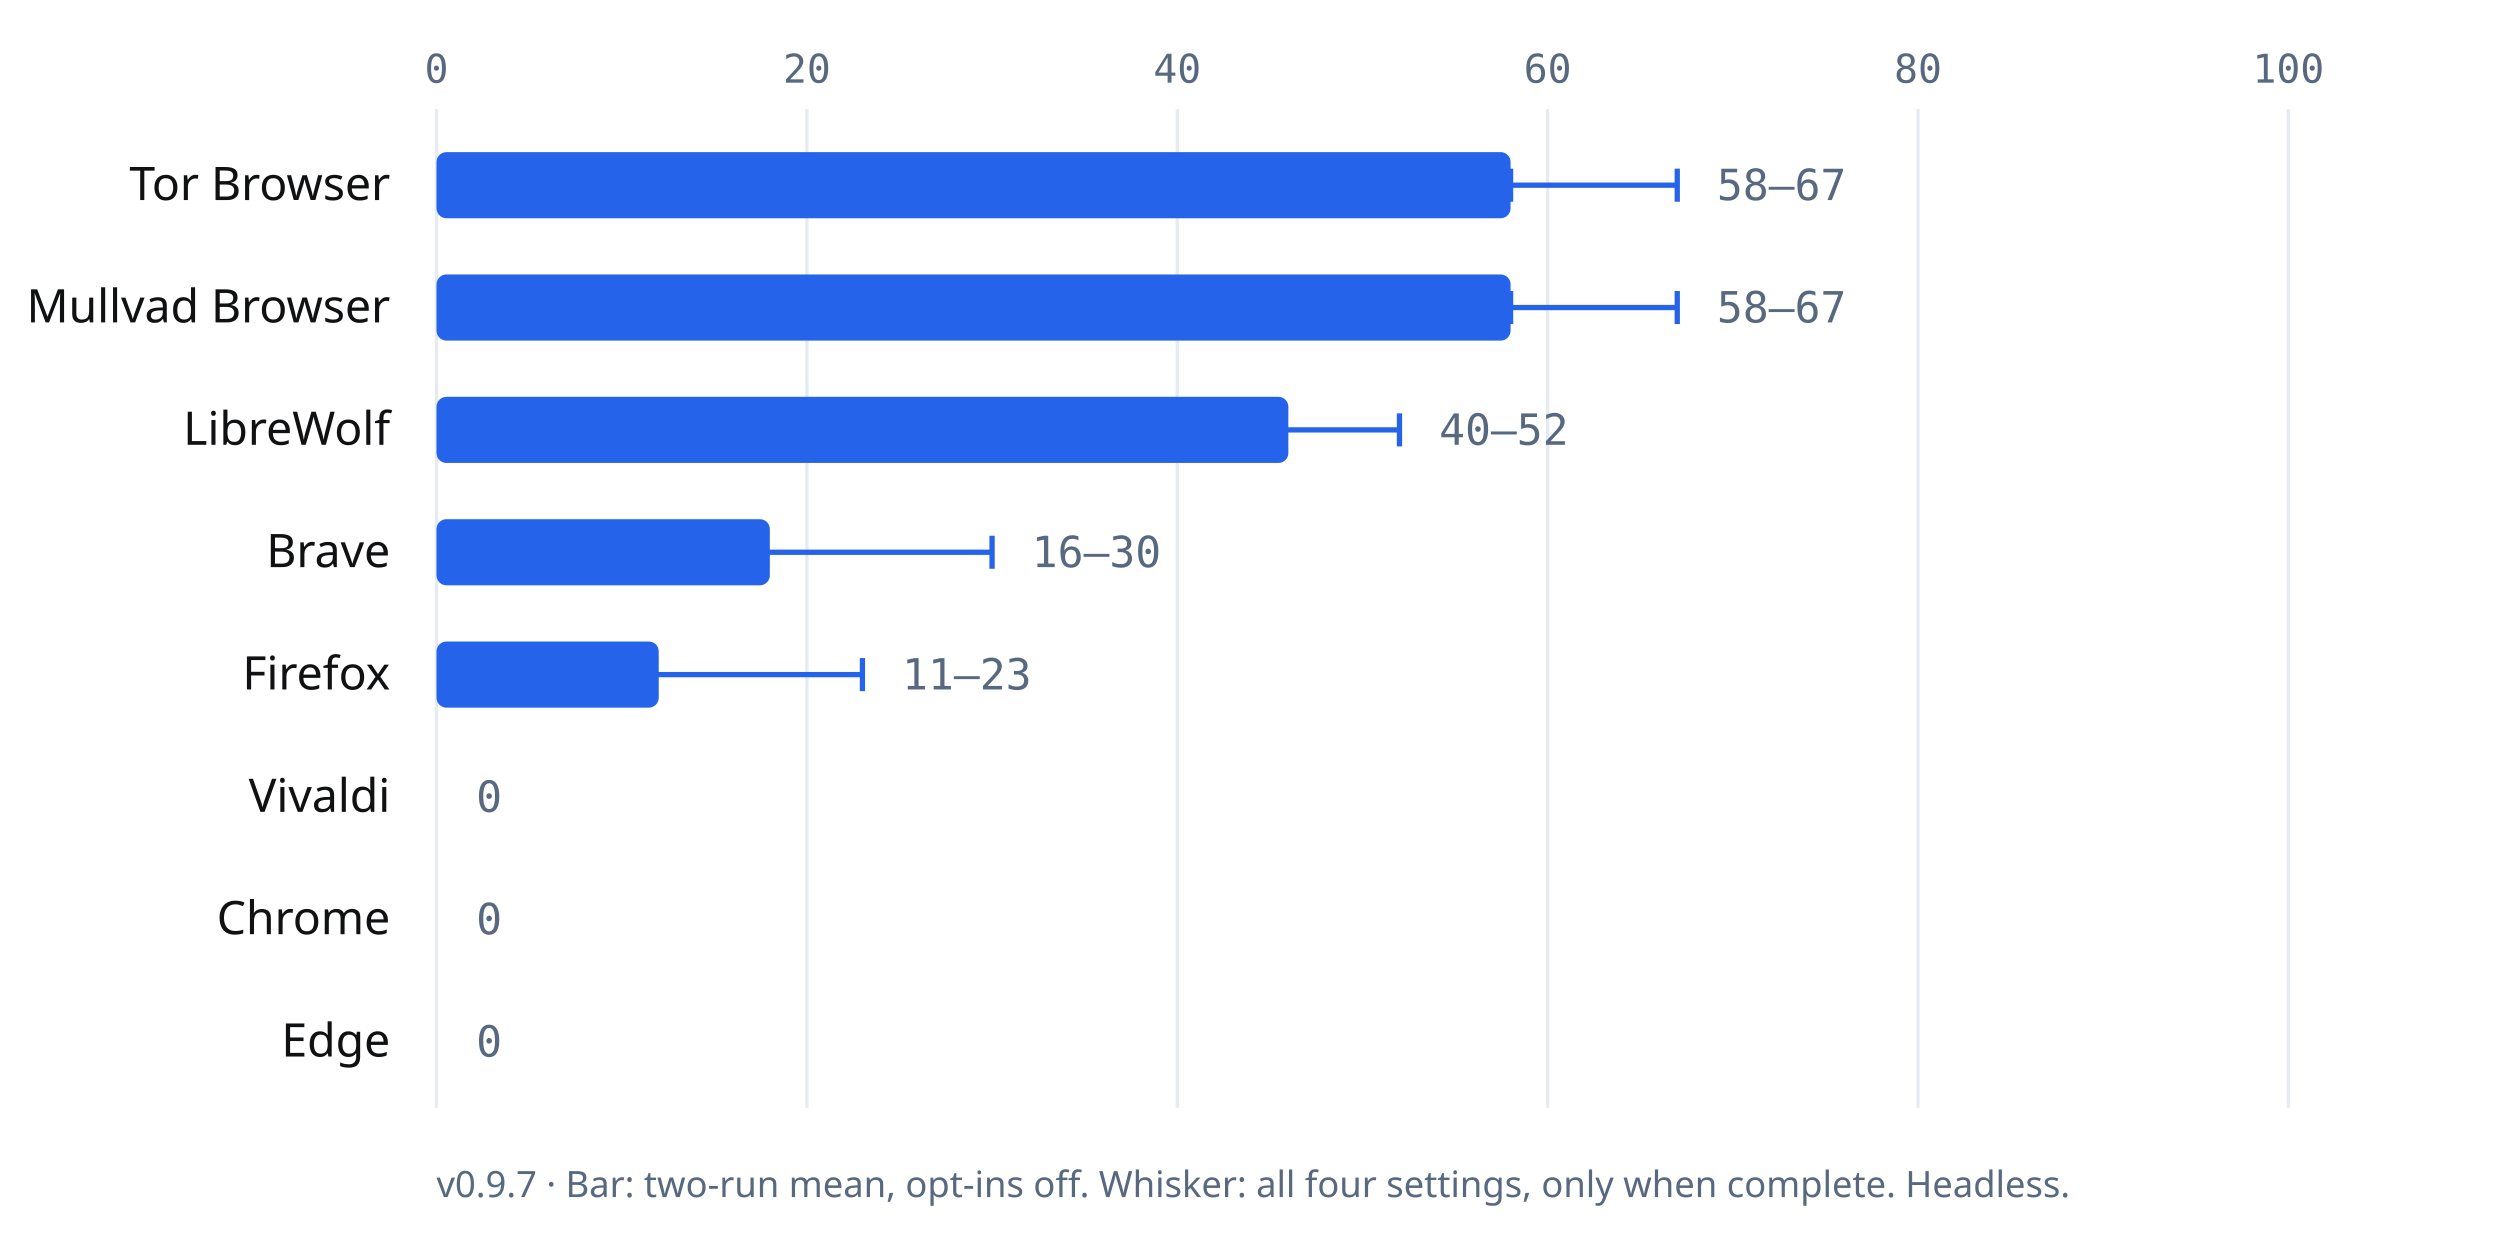
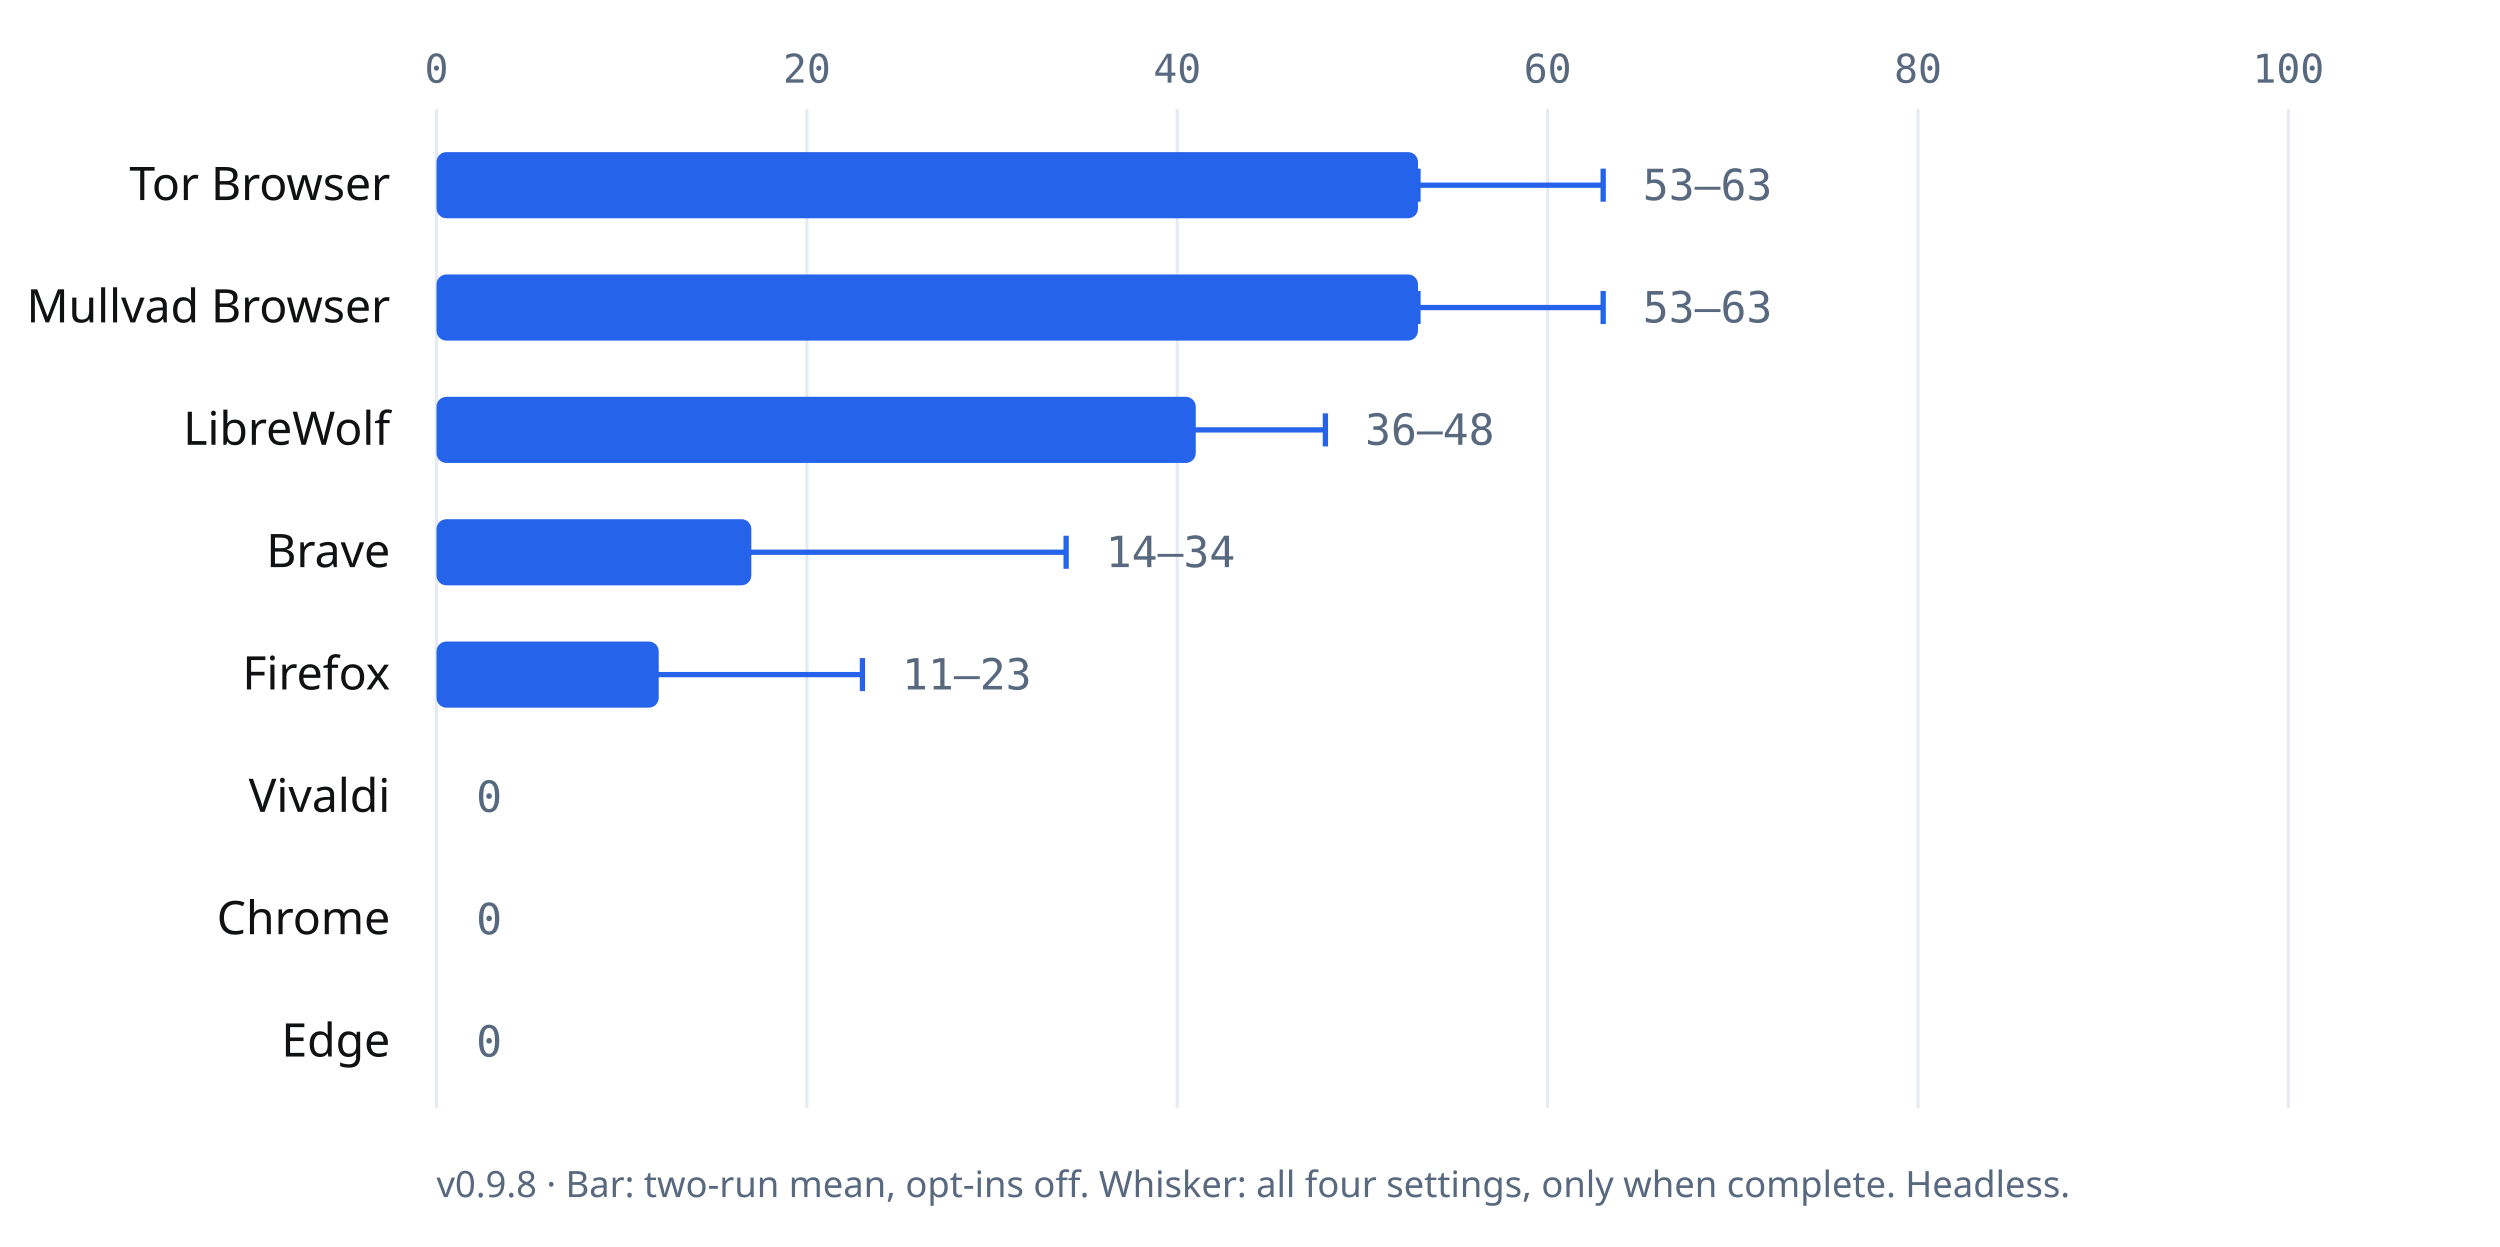
- <svg xmlns="http://www.w3.org/2000/svg" viewBox="0 0 756 377" width="756" height="377" role="img" aria-label="Privacyassay 0.9.7 headless browser measurements; higher means more checked readings hidden">
+ <svg xmlns="http://www.w3.org/2000/svg" viewBox="0 0 756 377" width="756" height="377" role="img" aria-label="Privacyassay 0.9.8 headless browser measurements; higher means more checked readings hidden">
  <style>text{font-family:ui-sans-serif,system-ui,"Segoe UI",sans-serif}.n{font-family:ui-monospace,Menlo,Consolas,monospace}</style>
  <line x1="132" y1="33" x2="132" y2="335" stroke="#e6ebf2" />
  <text x="132" y="25" fill="#57687f" font-size="12" text-anchor="middle" class="n">0</text>
  <line x1="244" y1="33" x2="244" y2="335" stroke="#e6ebf2" />
  <text x="244" y="25" fill="#57687f" font-size="12" text-anchor="middle" class="n">20</text>
  <line x1="356" y1="33" x2="356" y2="335" stroke="#e6ebf2" />
  <text x="356" y="25" fill="#57687f" font-size="12" text-anchor="middle" class="n">40</text>
  <line x1="468" y1="33" x2="468" y2="335" stroke="#e6ebf2" />
  <text x="468" y="25" fill="#57687f" font-size="12" text-anchor="middle" class="n">60</text>
  <line x1="580" y1="33" x2="580" y2="335" stroke="#e6ebf2" />
  <text x="580" y="25" fill="#57687f" font-size="12" text-anchor="middle" class="n">80</text>
  <line x1="692" y1="33" x2="692" y2="335" stroke="#e6ebf2" />
  <text x="692" y="25" fill="#57687f" font-size="12" text-anchor="middle" class="n">100</text>
  <text x="118" y="60.5" fill="#101112" font-size="14" text-anchor="end">Tor Browser</text>
-   <rect x="132" y="46" width="324.8" height="20" rx="3" fill="#2563eb" />
-   <path d="M456.8,51v10 M456.8,56H507.2 M507.2,51v10" stroke="#2563eb" stroke-width="1.6" fill="none" />
-   <text x="519.2" y="60.5" fill="#57687f" font-size="13" class="n">58–67</text>
+   <rect x="132" y="46" width="296.8" height="20" rx="3" fill="#2563eb" />
+   <path d="M428.8,51v10 M428.8,56H484.8 M484.8,51v10" stroke="#2563eb" stroke-width="1.6" fill="none" />
+   <text x="496.8" y="60.5" fill="#57687f" font-size="13" class="n">53–63</text>
  <text x="118" y="97.5" fill="#101112" font-size="14" text-anchor="end">Mullvad Browser</text>
-   <rect x="132" y="83" width="324.8" height="20" rx="3" fill="#2563eb" />
-   <path d="M456.8,88v10 M456.8,93H507.2 M507.2,88v10" stroke="#2563eb" stroke-width="1.6" fill="none" />
-   <text x="519.2" y="97.5" fill="#57687f" font-size="13" class="n">58–67</text>
+   <rect x="132" y="83" width="296.8" height="20" rx="3" fill="#2563eb" />
+   <path d="M428.8,88v10 M428.8,93H484.8 M484.8,88v10" stroke="#2563eb" stroke-width="1.6" fill="none" />
+   <text x="496.8" y="97.5" fill="#57687f" font-size="13" class="n">53–63</text>
  <text x="118" y="134.5" fill="#101112" font-size="14" text-anchor="end">LibreWolf</text>
-   <rect x="132" y="120" width="257.6" height="20" rx="3" fill="#2563eb" />
-   <path d="M356,125v10 M356,130H423.2 M423.2,125v10" stroke="#2563eb" stroke-width="1.6" fill="none" />
-   <text x="435.2" y="134.5" fill="#57687f" font-size="13" class="n">40–52</text>
+   <rect x="132" y="120" width="229.6" height="20" rx="3" fill="#2563eb" />
+   <path d="M333.6,125v10 M333.6,130H400.8 M400.8,125v10" stroke="#2563eb" stroke-width="1.6" fill="none" />
+   <text x="412.8" y="134.5" fill="#57687f" font-size="13" class="n">36–48</text>
  <text x="118" y="171.5" fill="#101112" font-size="14" text-anchor="end">Brave</text>
-   <rect x="132" y="157" width="100.8" height="20" rx="3" fill="#2563eb" />
-   <path d="M221.6,162v10 M221.6,167H300 M300,162v10" stroke="#2563eb" stroke-width="1.6" fill="none" />
-   <text x="312" y="171.5" fill="#57687f" font-size="13" class="n">16–30</text>
+   <rect x="132" y="157" width="95.2" height="20" rx="3" fill="#2563eb" />
+   <path d="M210.4,162v10 M210.4,167H322.4 M322.4,162v10" stroke="#2563eb" stroke-width="1.6" fill="none" />
+   <text x="334.4" y="171.5" fill="#57687f" font-size="13" class="n">14–34</text>
  <text x="118" y="208.5" fill="#101112" font-size="14" text-anchor="end">Firefox</text>
  <rect x="132" y="194" width="67.2" height="20" rx="3" fill="#2563eb" />
  <path d="M193.6,199v10 M193.6,204H260.8 M260.8,199v10" stroke="#2563eb" stroke-width="1.6" fill="none" />
  <text x="272.8" y="208.5" fill="#57687f" font-size="13" class="n">11–23</text>
  <text x="118" y="245.5" fill="#101112" font-size="14" text-anchor="end">Vivaldi</text>
  <text x="144" y="245.5" fill="#57687f" font-size="13" class="n">0</text>
  <text x="118" y="282.5" fill="#101112" font-size="14" text-anchor="end">Chrome</text>
  <text x="144" y="282.5" fill="#57687f" font-size="13" class="n">0</text>
  <text x="118" y="319.5" fill="#101112" font-size="14" text-anchor="end">Edge</text>
  <text x="144" y="319.5" fill="#57687f" font-size="13" class="n">0</text>
-   <text x="132" y="362" fill="#57687f" font-size="11">v0.9.7 · Bar: two-run mean, opt-ins off. Whisker: all four settings, only when complete. Headless.</text>
+   <text x="132" y="362" fill="#57687f" font-size="11">v0.9.8 · Bar: two-run mean, opt-ins off. Whisker: all four settings, only when complete. Headless.</text>
</svg>
